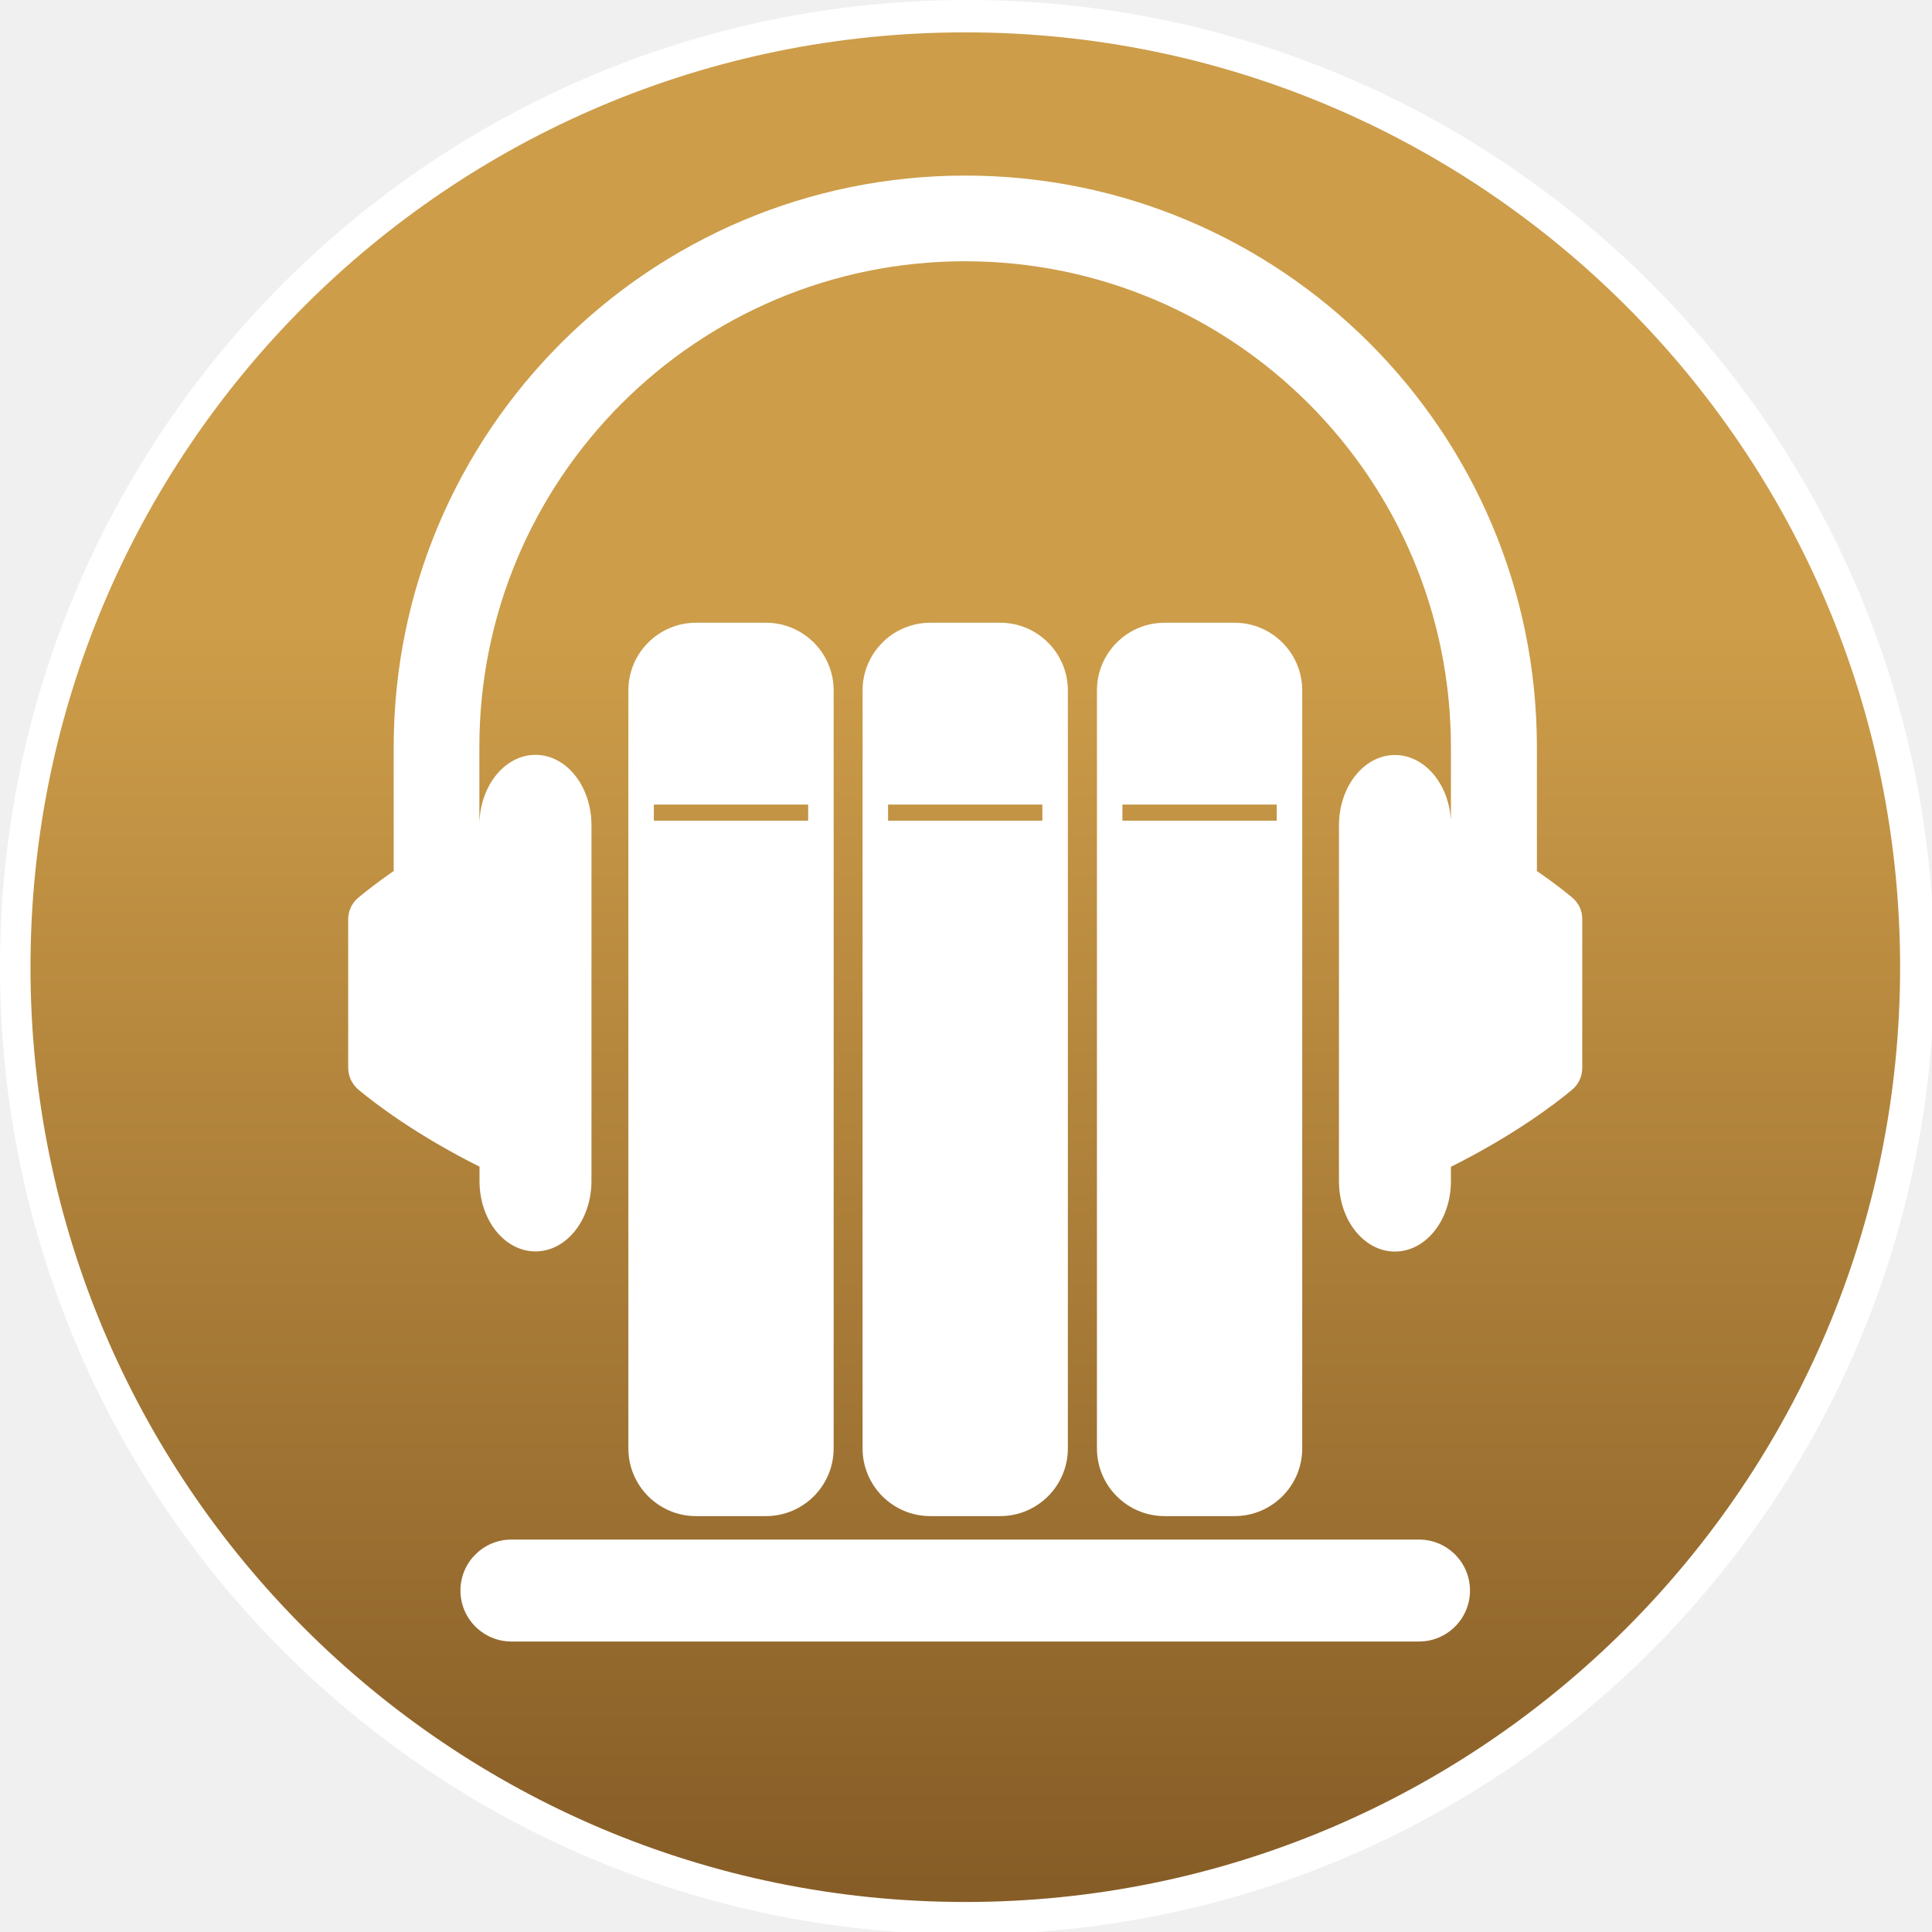
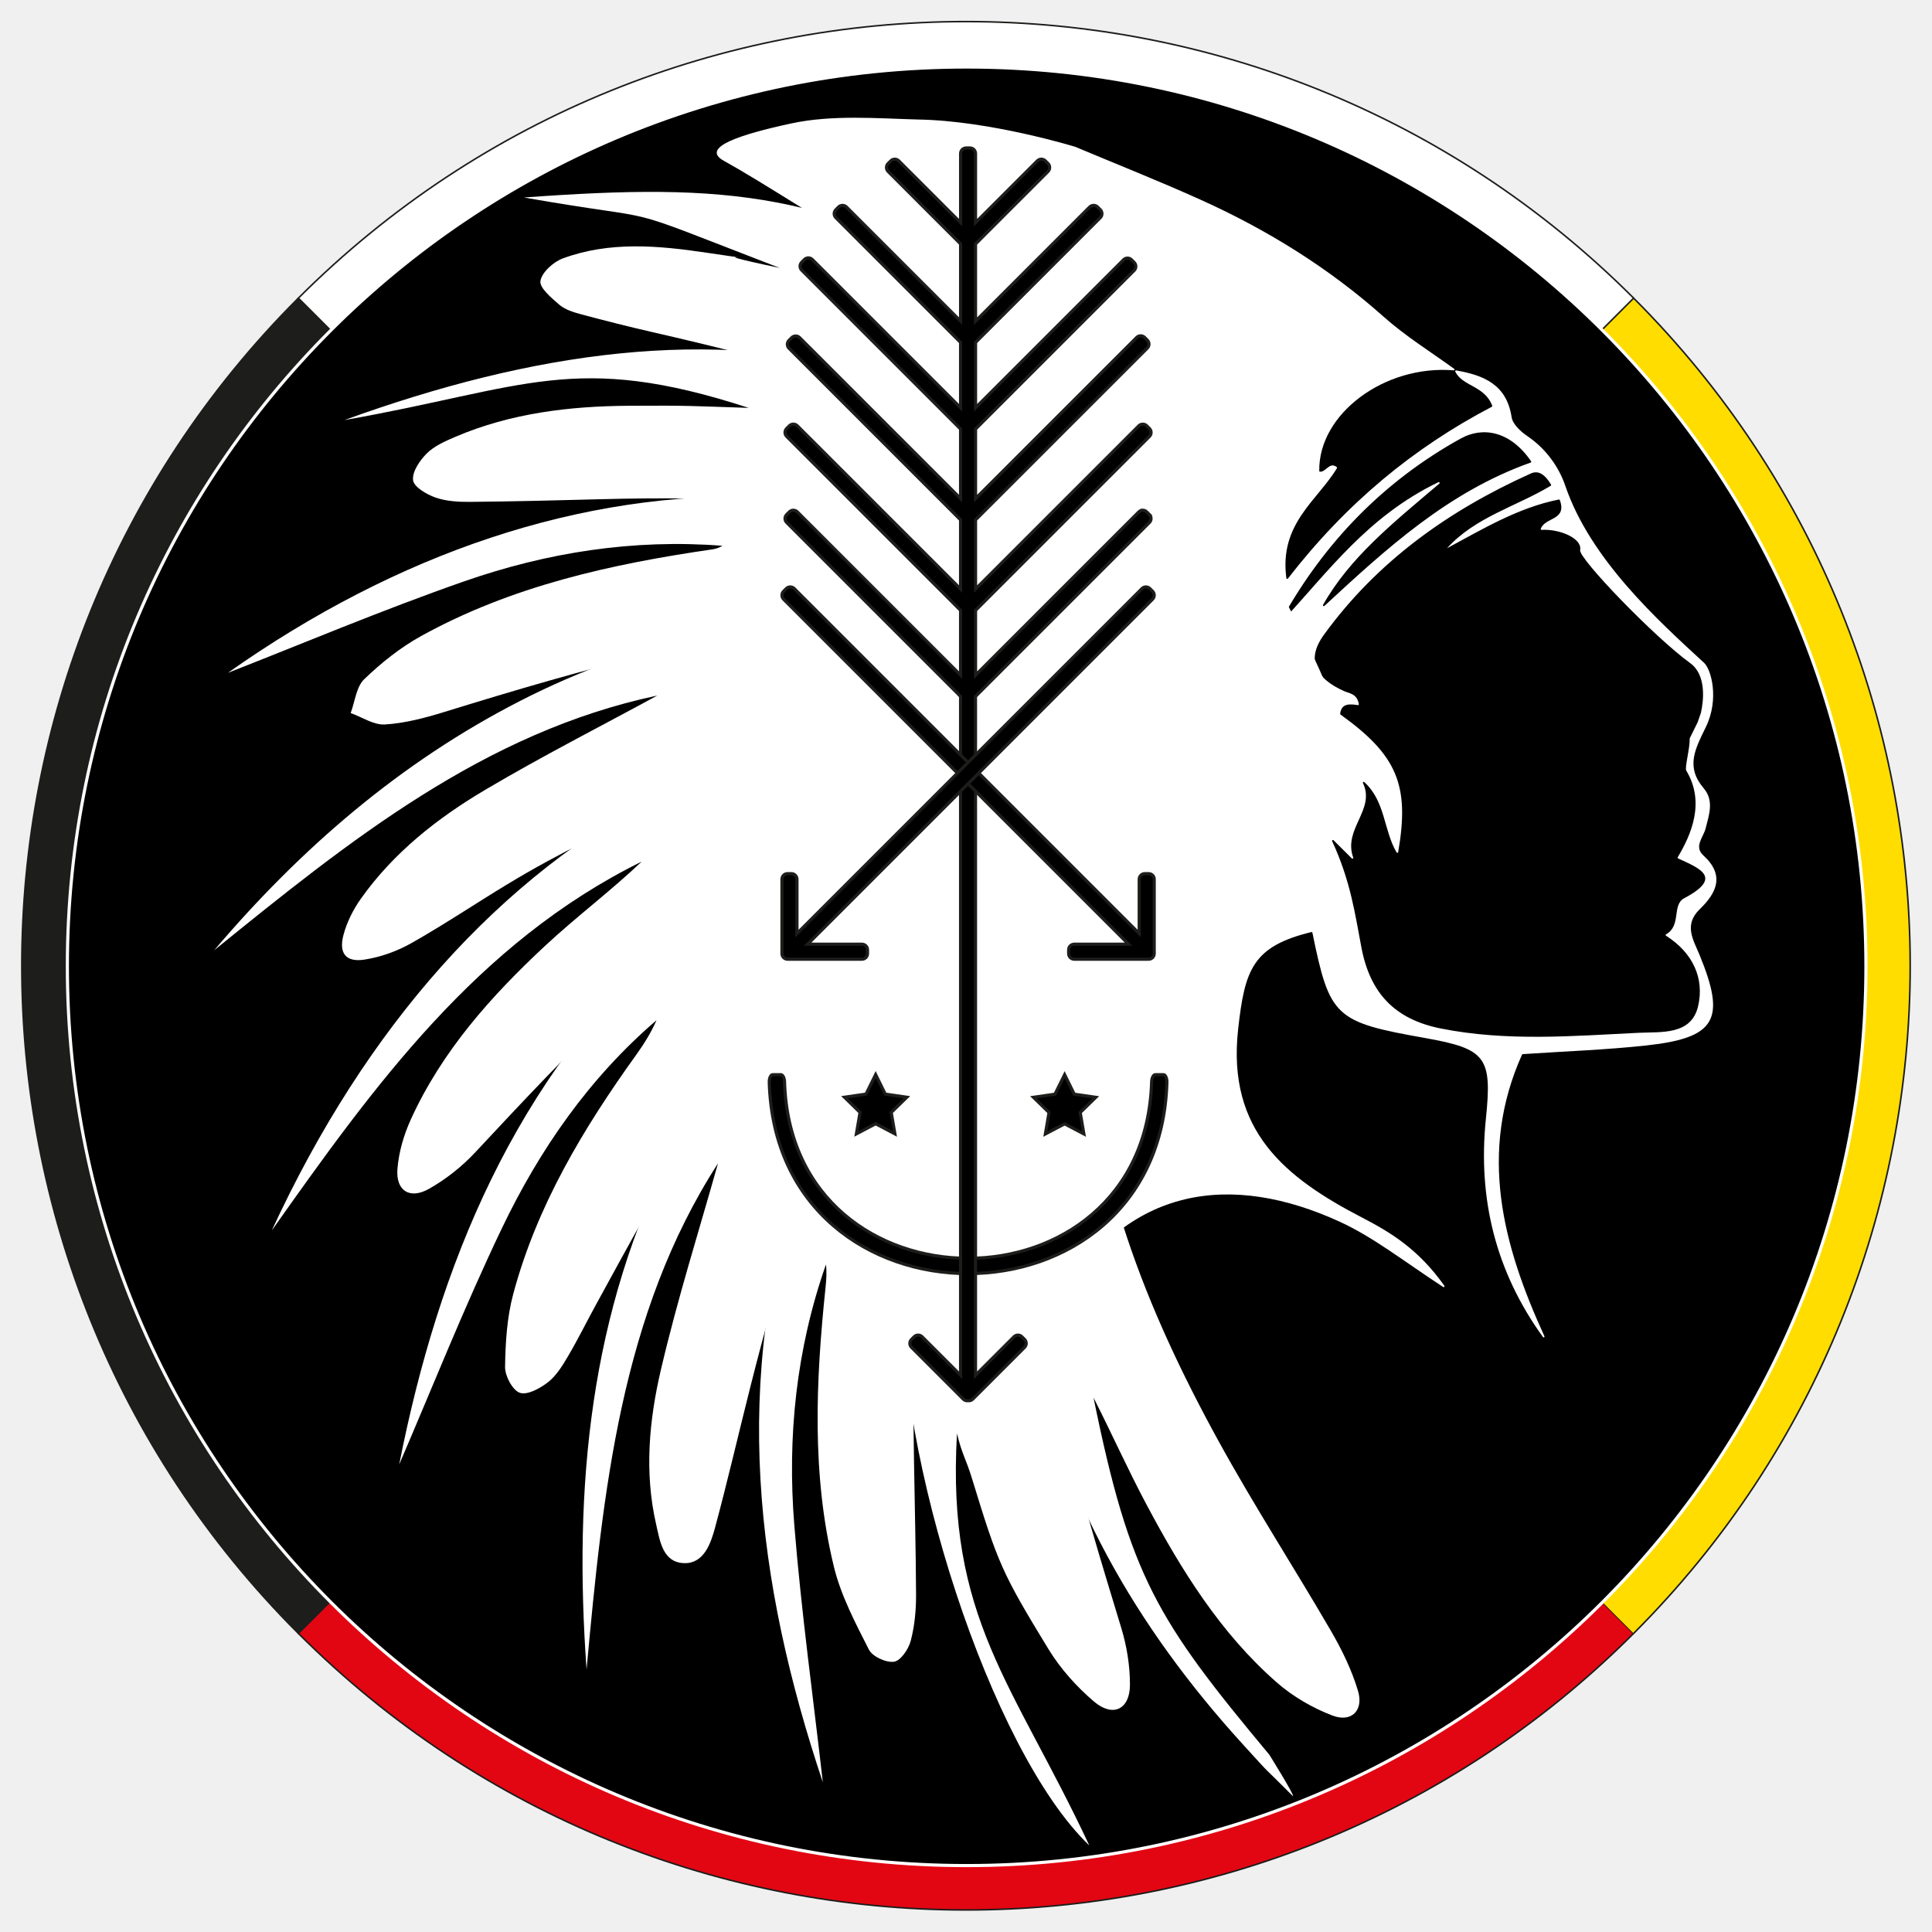
- <svg xmlns="http://www.w3.org/2000/svg" version="1.1" id="Layer_1" x="0px" y="0px" viewBox="0 0 1235.7 1235.4" style="enable-background:new 0 0 6702.7 1277.4;" xml:space="preserve">
-   <style type="text/css">
- 	.st0{fill:#FFFFFF;}
- 	.st1{fill:url(#SVGID_1_);}
- 	.st2{fill:#C9C9C9;}
- 	.st3{font-family:'GentiumBookBasic';}
- 	.st4{font-size:800px;}
- 	.st5{fill:#474747;}
- </style>
-   <g id="Layer_2_1_">
-     <g id="Layer_2-2">
-       <g id="Layer_4">
-         <g id="Layer_5">
-           <circle class="st0" cx="618.6" cy="618.6" r="618.6" />
-         </g>
-         <linearGradient id="SVGID_1_" gradientUnits="userSpaceOnUse" x1="617.37" y1="1257.3" x2="617.37" y2="61.44" gradientTransform="matrix(1 0 0 -1 0 1278)">
-           <stop offset="0.32" style="stop-color:#CD9D49" />
-           <stop offset="0.99" style="stop-color:#875D27" />
-         </linearGradient>
-         <circle class="st1" cx="617.4" cy="618.6" r="597.9" />
-       </g>
-       <path class="st0" d="M1005.6,574.1c-4.8-4-12.4-10-22.6-17v-79.2c0-201.9-163.7-365.6-365.6-365.6l0,0    c-201.9,0-365.6,163.7-365.6,365.6v79.2c-10.2,7-17.7,13-22.6,17c-4.1,3.4-6.5,8.5-6.5,13.9v94.9c0,5.4,2.4,10.5,6.5,14    c11.3,9.4,37.2,29.1,77.5,49.3v9.2c0,24.9,16,45,35.8,45l0,0c19.8,0,35.8-20.2,35.8-45V527.8c0-24.9-16-45-35.8-45l0,0    c-19,0-34.5,18.5-35.8,41.9h-0.1v-46.9c0-171.6,139.1-310.7,310.7-310.7l0,0C789,167.2,928,306.3,928,477.9v46.9H928    c-1.3-23.4-16.8-41.9-35.8-41.9l0,0c-19.8,0-35.8,20.2-35.8,45v227.6c0,24.9,16,45,35.8,45l0,0c19.8,0,35.8-20.2,35.8-45v-9.2    c40.3-20.2,66.2-39.9,77.5-49.3c4.2-3.5,6.5-8.6,6.5-14V588C1012.1,582.6,1009.7,577.5,1005.6,574.1z" />
-       <path class="st0" d="M489.9,969.7c23.9,0,43.3-19.4,43.3-43.3V441.6c0-23.9-19.4-43.3-43.3-43.3h-44.7    c-23.9,0-43.3,19.4-43.3,43.3v484.8c0,23.9,19.4,43.3,43.3,43.3L489.9,969.7z M418.2,514.6h98.7v10.3h-98.7V514.6z" />
-       <path class="st0" d="M639.7,969.7c23.9,0,43.3-19.4,43.3-43.3V441.6c0-23.9-19.4-43.3-43.3-43.3H595c-23.9,0-43.3,19.4-43.3,43.3    v484.8c0,23.9,19.4,43.3,43.3,43.3H639.7z M568,514.6h98.7v10.3H568V514.6z" />
-       <path class="st0" d="M789.6,969.7c23.9,0,43.3-19.4,43.3-43.3V441.6c0-23.9-19.4-43.3-43.3-43.3h-44.7    c-23.9,0-43.3,19.4-43.3,43.3v484.8c0,23.9,19.4,43.3,43.3,43.3L789.6,969.7z M717.9,514.6h98.7v10.3h-98.7V514.6z" />
-       <path class="st0" d="M327.1,984.7h580.5c18,0,32.6,14.6,32.6,32.6v0c0,18-14.6,32.6-32.6,32.6H327.1c-18,0-32.6-14.6-32.6-32.6v0    C294.5,999.3,309.1,984.7,327.1,984.7z" />
+ <svg xmlns="http://www.w3.org/2000/svg" id="Layer_1" version="1.1" viewBox="0 0 1235.7 1235.4">
+   <defs>
+     <style>
+       .st0 {
+         fill: #1d1d1b;
+       }
+ 
+       .st0, .st1, .st2, .st3, .st4, .st5, .st6 {
+         stroke-miterlimit: 10;
+       }
+ 
+       .st0, .st1, .st2, .st3, .st4, .st6 {
+         stroke: #1d1d1b;
+       }
+ 
+       .st7, .st4 {
+         fill: #fff;
+       }
+ 
+       .st1, .st2, .st5 {
+         stroke-width: 2px;
+       }
+ 
+       .st2 {
+         fill: none;
+       }
+ 
+       .st3 {
+         fill: #fd0;
+       }
+ 
+       .st5 {
+         stroke: #fff;
+       }
+ 
+       .st6 {
+         fill: #e20613;
+       }
+     </style>
+   </defs>
+   <g>
+     <path class="st4" d="M617.85,617.7C382.01,381.86,190.83,190.68,190.83,190.68c235.84-235.84,618.2-235.84,854.04,0" />
+     <path class="st6" d="M617.85,617.7c235.84,235.84,427.02,427.02,427.02,427.02-235.84,235.84-618.2,235.84-854.04,0" />
+     <path class="st0" d="M617.85,617.7c-235.84,235.84-427.02,427.02-427.02,427.02-235.84-235.84-235.84-618.2,0-854.04" />
+     <path class="st3" d="M617.85,617.7c235.84-235.84,427.02-427.02,427.02-427.02,235.84,235.84,235.84,618.2,0,854.04" />
+   </g>
+   <circle class="st5" cx="618.26" cy="618.04" r="575.18" />
+   <g>
+     <path class="st7" d="M512.86,132.94c-25.64-15.84-35.49-22.04-49.93-30.1-15.27-8.52,10.65-16.87,43.1-23.88,26.25-5.67,55.05-3.23,81.09-2.52,46.17.71,100.57,17.45,100.57,17.45h0c26.93,11.32,54.12,22.06,80.73,34.1,42.41,19.18,81.57,43.45,116.54,74.58,13.91,12.39,29.96,22.37,45.13,33.33.44.32.18,1.01-.37.96-44.19-3.6-86.45,27.86-85.93,64.28,0,.28.22.54.49.56,3.81.3,6.07-6.55,10.67-2.98.22.17.28.5.14.74-12.5,20.76-37.03,35.44-32.33,70.32.06.48.69.65.98.27,37.27-48.13,80.39-83.71,130.41-109.87.24-.13.36-.43.26-.69-4.91-12.93-18.9-12.27-23.63-21.79-.2-.39.17-.86.6-.78,17.45,3.07,32.23,8.86,35.44,29.89.69,4.52,5.83,9.25,10.1,12.14,11.77,7.96,20.11,19.62,24.23,31.73,16.04,47.07,59.32,86.18,88.82,113.31,4.44,4.08,9.86,23.09,1.04,41.14-6.92,14.17-12.97,25.38-1.32,39.05,6.74,7.91,3.43,16.99,1.21,25.72-1.45,5.67-7.63,11.56-1.45,17.2,13.89,12.67,8.55,23.92-2.23,34.34-10.51,10.15-4.19,19.59-.16,29.4,17.02,41.35,10.5,52.99-34.21,57.85-25.7,2.79-51.6,3.69-78.91,5.53-.2.01-.39.14-.47.33-27.98,62.44-12.49,121.61,14.33,180.08.27.59-.54,1.08-.92.55-30.28-41.91-41.76-88.58-36.51-139.61,4.05-39.35.26-44.7-38.78-51.64-57.85-10.28-61.09-13.17-72.17-67.34-.06-.31-.39-.52-.7-.44-37.52,9.18-42.59,23.85-46.83,62.29-7.16,64.93,30.28,94.91,79.27,120.3,18.34,9.5,36.13,20.3,52.65,43.63.35.49-.27,1.11-.77.78-25.85-16.89-44.57-31.87-66.44-41.87-67.75-30.96-136.04-24.47-180.08,53.09M1087.9,455.92s0-.03.01-.04c1.8-8.1,3.51-24.22-6.87-31.76-23.25-16.89-71.47-67.06-70.4-72.29,1.51-7.36-12.87-13.6-24.6-12.93-.37.02-.68-.34-.55-.7,2.63-7.51,16.92-5.21,12.18-18.34-.09-.26-.37-.42-.64-.37-26.02,5.2-48.52,18.79-71.5,31.15,18.09-19.99,44.35-26.69,66.31-39.95.26-.16.34-.52.18-.78-4.43-7.34-8.58-9.02-12.95-7.05-52.46,23.61-98.19,56.11-132.28,103.12-12.21,16.83-4.22,28.3,12.65,35.96,3.47,1.58,8.51,1.62,9.68,8.41.06.36-.26.69-.62.64-4.92-.74-10.55-1.4-11.34,5.5-.02.2.07.41.23.53,36.15,25.99,44.34,45.07,36.88,87.99-.09.49-.77.64-1.02.21-8.39-14.32-7.05-32.56-20.66-45.01-.44-.41-1.11.1-.85.64,8.19,17.03-12.87,29.29-6.23,47.63.2.54-.47.97-.88.56-3.33-3.31-5.98-5.94-11.72-11.64-.43-.43-1.12.06-.87.61,11.94,25.77,14.74,47.25,18.76,68.23,5.59,29.2,21.52,45.75,50.72,51.58,42.02,8.38,84.14,4.84,126.25,2.77,14.74-.73,34.02,1.71,38.36-17.16,4.02-17.46-3.15-33.91-20.55-44.94-.35-.22-.32-.71.04-.91,9.94-5.59,3.57-18.83,11.58-23.07,25.11-13.29,10.01-19.05-3.89-25.47-.29-.13-.4-.48-.24-.76,8.61-14.4,17.71-35.05,5.47-55.4-1.14-1.89,2.46-14.68,2.15-20.4,0-.09.01-.17.05-.24l5.06-10.28s.02-.04.03-.06l2.06-5.95ZM847.07,387.55c39.53-36.53,79.03-72.91,131.95-91.7.34-.12.47-.54.26-.83-13.52-19.67-31.16-22.19-44.95-14.57-49.17,27.21-87.22,66.37-114.52,115.57-.31.56.46,1.12.89.65,28.9-31.08,54.06-66.46,99.32-88.28.57-.27,1.06.51.58.92-30.46,25.81-57.19,47.28-74.39,77.56-.3.53.4,1.09.85.67Z" />
+     <g>
+       <path class="st7" d="M810.24,467.53c-40.65-4.51-81.05-3.26-121.16,3.96-67.54,21.43-135.54,44.06-194.15,86.62-71.08,51.62-131.25,114.84-190.82,178.77-8.58,9.21-18.93,17.44-29.89,23.58-12.16,6.82-21.07,1.12-20.03-12.64.82-10.84,4.09-22.01,8.63-31.96,19.91-43.66,51.34-78.84,85.98-111.06,19.95-18.56,41.89-34.98,61.64-53.74-105.3,51.98-171.35,143.57-236.61,235.96,120.69-261.1,340.26-383.84,636.4-319.5Z" />
+       <path class="st7" d="M498.73,171.38c-112.56-43.42-65.06-27.75-163.63-45.07,130.52-9.47,197.35-4.21,311.28,66.7,114.56,71.3,181.07,178.67,224.35,302.97-13.37-21.47-25.73-43.65-40.28-64.29-49.03-69.57-115.89-116.81-192.8-150.94-70.92-31.47-145.52-51.15-220.85-68.44-15.28-3.51-30.5-7.35-45.64-11.43-4.73-1.27-9.88-2.93-13.46-6.01-5.02-4.33-12.77-10.83-12.04-15.18.94-5.57,8.3-12.19,14.34-14.42,30.03-11.06,61.04-8.24,91.85-3.65,52.48,7.83-15.79-3.41,46.89,9.76Z" />
+       <path class="st7" d="M782.04,465.74c-41.41,8.16-81.39,20.82-119.2,39.82-44.84,39.28-97.99,64.07-137.77,108.11-59.76,66.17-101.78,143.75-144.11,221.2-5.94,10.86-11.41,21.98-17.69,32.63-3.54,6-7.43,12.38-12.76,16.55-5.04,3.94-13.3,8.45-18.04,6.77-4.69-1.66-9.52-10.79-9.43-16.57.23-15.53,1.2-31.52,5.18-46.44,15.13-56.66,44.88-106.09,78.78-153.27,4.94-6.88,9.43-14.09,12.91-22.01-43.07,36.95-74.84,82.76-99.02,133.31-24.15,50.49-44.79,102.65-65.56,150.81,25.1-127.13,73.51-246.54,175.17-338.1,99.7-89.79,220.89-124.29,351.54-132.8Z" />
+       <path class="st7" d="M838.72,468.17c-24.9-13.07-47.24-26.15-70.66-36.84-66.53-30.36-141.87-23.09-209.38-35.3-94.76,5.66-185.1,31.81-275.12,59.53-12.15,3.74-24.78,7.04-37.35,7.81-7.13.44-14.6-4.69-21.92-7.31,2.75-7.35,3.56-16.71,8.65-21.63,10.88-10.5,23.12-20.26,36.33-27.57,57.99-32.07,121.58-46.09,186.44-55.5,2.21-.32,4.35-1.09,6.38-2.27-56.88-4.45-112.22,4.21-165.48,22.83-52.75,18.44-104.32,40.26-150.86,58.43,216.69-152.86,468.34-160.14,692.98,37.83Z" />
+       <path class="st7" d="M478.91,260.89c-111.7-36.39-142.45-12.69-258.61,7.79,242-87.7,453.89-64.01,639.12,217.18-11.87-12.41-23.43-25.13-35.65-37.18-60.32-59.48-133.37-94.85-215.48-112.54-74.07-15.96-149.18-18.85-224.64-16.83-27.68.74-55.37,1.44-83.06,1.69-7.37.07-15.18-.38-22.02-2.77-5.68-1.99-13.82-6.73-14.37-11.07-.68-5.38,4.28-12.69,8.78-17.16,4.79-4.76,11.65-7.77,18.05-10.52,35.55-15.23,73.33-19.73,111.39-19.95,39.16-.23,38.18.12,76.48,1.35Z" />
+       <path class="st7" d="M420.39,444.88c-110.73,23.41-197.08,92.94-283.4,162.91,55.34-65.15,119-120.18,195.5-159.39,77.08-39.51,158.93-57.19,245.55-52.31,86.4,4.87,166.78,30.93,243.67,69.53-16.25-4.57-32.39-9.56-48.76-13.63-81.44-20.23-157.02,6.96-239.95,16.12-76.33,34.56-142.44,57.4-208.63,97.54-20.51,12.44-40.46,25.83-61.33,37.62-9.12,5.15-19.66,8.91-29.98,10.5-11.79,1.82-16.49-4.02-13.39-15.74,2.16-8.16,6.21-16.25,11.11-23.17,20.96-29.57,49.06-51.66,79.76-69.82,36.46-21.56,74.29-40.81,109.86-60.16Z" />
+       <path class="st7" d="M730.15,475.41c-11.21,19.95-23.22,39.5-33.53,59.91-38.84,76.85-47.44,158.89-39.8,243.37,8.16,90.22,34.07,176.4,60.33,262.51,3.55,11.64,5.59,24.23,5.56,36.37-.03,15.78-10.88,21.05-22.98,10.75-11.13-9.48-21.43-20.94-29.04-33.39-29.95-49.03-32.39-54.97-49.01-109.29-3.93-12.85-6.36-15.28-9.6-28.77-6.85,118.21,35.97,159.56,84.64,263.49-63.12-60.34-124.16-250.47-119.79-359.29,5.52-137.33,80.75-267.12,153.21-345.67Z" />
+       <path class="st7" d="M459.23,744.07c-62.26,96.53-73.58,209.98-84.07,323.74-8.31-115.89,1.68-229.04,56.08-334.33,70.22-135.91,188.05-212.89,328.62-260.71-17.52,9.99-35.49,19.29-52.5,30.1-66.6,42.29-115.69,100.35-151.91,169.94-35.35,67.91-56.95,140.62-75.57,214.4-7.58,30.02-14.54,60.19-22.59,90.08-2.77,10.27-7.28,22.89-19.77,22.49-13.72-.44-15.47-14.36-17.91-25.05-7.54-33-4.45-66.3,3.05-98.43,10.65-45.63,24.83-90.44,36.56-132.22Z" />
+       <path class="st7" d="M738.67,477.68c-47.55,43.29-84.82,93.6-110.15,152.79-30.07,70.27-41.89,144.27-43.88,219.82-1.49,56.55.98,113.21,1.27,169.82.05,9.85-.94,19.97-3.44,29.45-1.39,5.26-6.41,12.64-10.65,13.27-5.04.75-13.82-3.29-16.08-7.75-8.68-17.11-17.92-34.61-22.4-53.07-14.33-59.04-11.55-118.99-5.3-178.86.5-4.76.81-9.53.24-14.4-19,54.13-24.82,110.17-20.24,166.85,4.5,55.72,12.21,111.19,18.24,164.35-42.69-127.55-59.32-258.22-13.04-391.65,41.11-118.53,146.21-223.73,225.43-270.62Z" />
+       <path class="st7" d="M827,1148.85c-22.88-23-10.42-9.38-32.23-33.35-68.04-74.76-117.4-159.67-136.6-260.13-14.05-73.52-9.29-146.33,8.46-218.81,12.24-49.96,31.85-96.95,53.95-143.11-5.56,21.02-11.07,42.05-16.7,63.05-8.33,31.05-9.9,62.58-8.94,94.63,2.93,98.15,38.09,186.21,84.42,270.55,22.67,41.27,48.34,80.88,72.02,121.62,6.98,12.01,13.19,24.87,17.18,38.11,3.79,12.55-4.13,20.47-16.26,15.87-12.77-4.85-25.38-12.17-35.65-21.16-36.03-31.54-60.93-71.71-83.18-113.48-12.02-22.55-22.46-45.94-34.05-68.69,23.33,114.49,40.38,141.98,112.5,228.44.6,1,15.94,25.59,15.09,26.46Z" />
    </g>
  </g>
+   <g>
+     <polygon class="st1" points="560.06 687.29 566.22 699.78 580 701.78 570.03 711.5 572.38 725.22 560.06 718.74 547.73 725.22 550.08 711.5 540.11 701.78 553.89 699.78 560.06 687.29" />
+     <polygon class="st1" points="680.93 687.35 687.09 699.83 700.87 701.83 690.9 711.55 693.25 725.27 680.93 718.8 668.61 725.27 670.96 711.55 660.99 701.83 674.77 699.83 680.93 687.35" />
+     <g>
+       <path d="M746.36,692.26c-4.82,163.11-249.53,163.11-254.35,0-.08-2.68.96-4.92,2.22-4.91h5.2c1.26,0,2.28,2.08,2.36,4.53,4.45,150.57,230.34,150.57,234.79,0,.07-2.46,1.1-4.53,2.36-4.53h5.2c1.26-.01,2.3,2.23,2.22,4.91Z" />
+       <path class="st2" d="M746.36,692.26c-4.82,163.11-249.53,163.11-254.35,0-.08-2.68.96-4.92,2.22-4.91h5.2c1.26,0,2.28,2.08,2.36,4.53,4.45,150.57,230.34,150.57,234.79,0,.07-2.46,1.1-4.53,2.36-4.53h5.2c1.26-.01,2.3,2.23,2.22,4.91Z" />
+     </g>
+     <path class="st1" d="M733.45,327.39c-1.39-1.39-3.66-1.39-5.06,0l-104.43,104.43v-41.44l111.24-111.24c1.39-1.39,1.39-3.66,0-5.06l-1.75-1.75c-1.39-1.39-3.66-1.39-5.06,0l-104.43,104.43v-44.25l109.88-109.88c1.39-1.39,1.39-3.66,0-5.06l-1.75-1.75c-1.39-1.39-3.66-1.39-5.06,0l-103.07,103.07v-44.48l101.48-101.48c1.39-1.39,1.39-3.66,0-5.06l-1.75-1.75c-1.39-1.39-3.66-1.39-5.06,0l-94.67,94.67v-41.78l79.8-79.8c1.39-1.39,1.39-3.66,0-5.06l-1.75-1.75c-1.39-1.39-3.66-1.39-5.06,0l-73,73v-49.37l46.37-46.37c1.39-1.39,1.39-3.66,0-5.06l-1.75-1.75c-1.39-1.39-3.66-1.39-5.06,0l-39.56,39.56v-44.23c0-1.95-1.6-3.55-3.55-3.55h-2.46c-1.95,0-3.55,1.6-3.55,3.55v44.23l-39.56-39.56c-1.39-1.39-3.66-1.39-5.06,0l-1.75,1.75c-1.39,1.39-1.39,3.66,0,5.06l46.37,46.37v49.37l-73-73c-1.39-1.39-3.66-1.39-5.06,0l-1.75,1.75c-1.39,1.39-1.39,3.66,0,5.06l79.8,79.8v41.78l-94.81-94.81c-1.39-1.39-3.66-1.39-5.06,0l-1.75,1.75c-1.39,1.39-1.39,3.66,0,5.06l101.61,101.61v44.48l-102.93-102.93c-1.39-1.39-3.66-1.39-5.06,0l-1.75,1.75c-1.39,1.39-1.39,3.66,0,5.06l109.74,109.74v44.25l-104.43-104.43c-1.39-1.39-3.66-1.39-5.06,0l-1.75,1.75c-1.39,1.39-1.39,3.66,0,5.06l111.24,111.24v41.44l-104.43-104.43c-1.39-1.39-3.66-1.39-5.06,0l-1.75,1.75c-1.39,1.39-1.39,3.66,0,5.06l111.24,111.24v434.16l-24.63-24.63c-1.38-1.38-3.64-1.38-5.03,0l-1.74,1.74c-1.38,1.38-1.38,3.64,0,5.03l33.16,33.16c.82.82,1.95,1.14,3.02.99,1.07.15,2.2-.17,3.02-.99l33.16-33.16c1.38-1.38,1.38-3.64,0-5.03l-1.74-1.74c-1.38-1.38-3.64-1.38-5.03,0l-24.63,24.63v-434.16l111.24-111.24c1.39-1.39,1.39-3.66,0-5.06l-1.75-1.75Z" />
+     <path class="st1" d="M734.67,558.77h-2.47c-1.97,0-3.57,1.61-3.57,3.57v34.75l-220.65-220.65c-1.39-1.39-3.66-1.39-5.06,0l-1.75,1.75c-1.39,1.39-1.39,3.66,0,5.06l220.65,220.65h-34.75c-1.97,0-3.57,1.61-3.57,3.57v2.47c0,1.97,1.61,3.57,3.57,3.57h47.6c1.97,0,3.57-1.61,3.57-3.57v-47.6c0-1.97-1.61-3.57-3.57-3.57Z" />
+     <path class="st1" d="M503.7,558.77h2.47c1.97,0,3.57,1.61,3.57,3.57v34.75l220.65-220.65c1.39-1.39,3.66-1.39,5.06,0l1.75,1.75c1.39,1.39,1.39,3.66,0,5.06l-220.65,220.65h34.75c1.97,0,3.57,1.61,3.57,3.57v2.47c0,1.97-1.61,3.57-3.57,3.57h-47.6c-1.97,0-3.57-1.61-3.57-3.57v-47.6c0-1.97,1.61-3.57,3.57-3.57Z" />
+   </g>
</svg>
